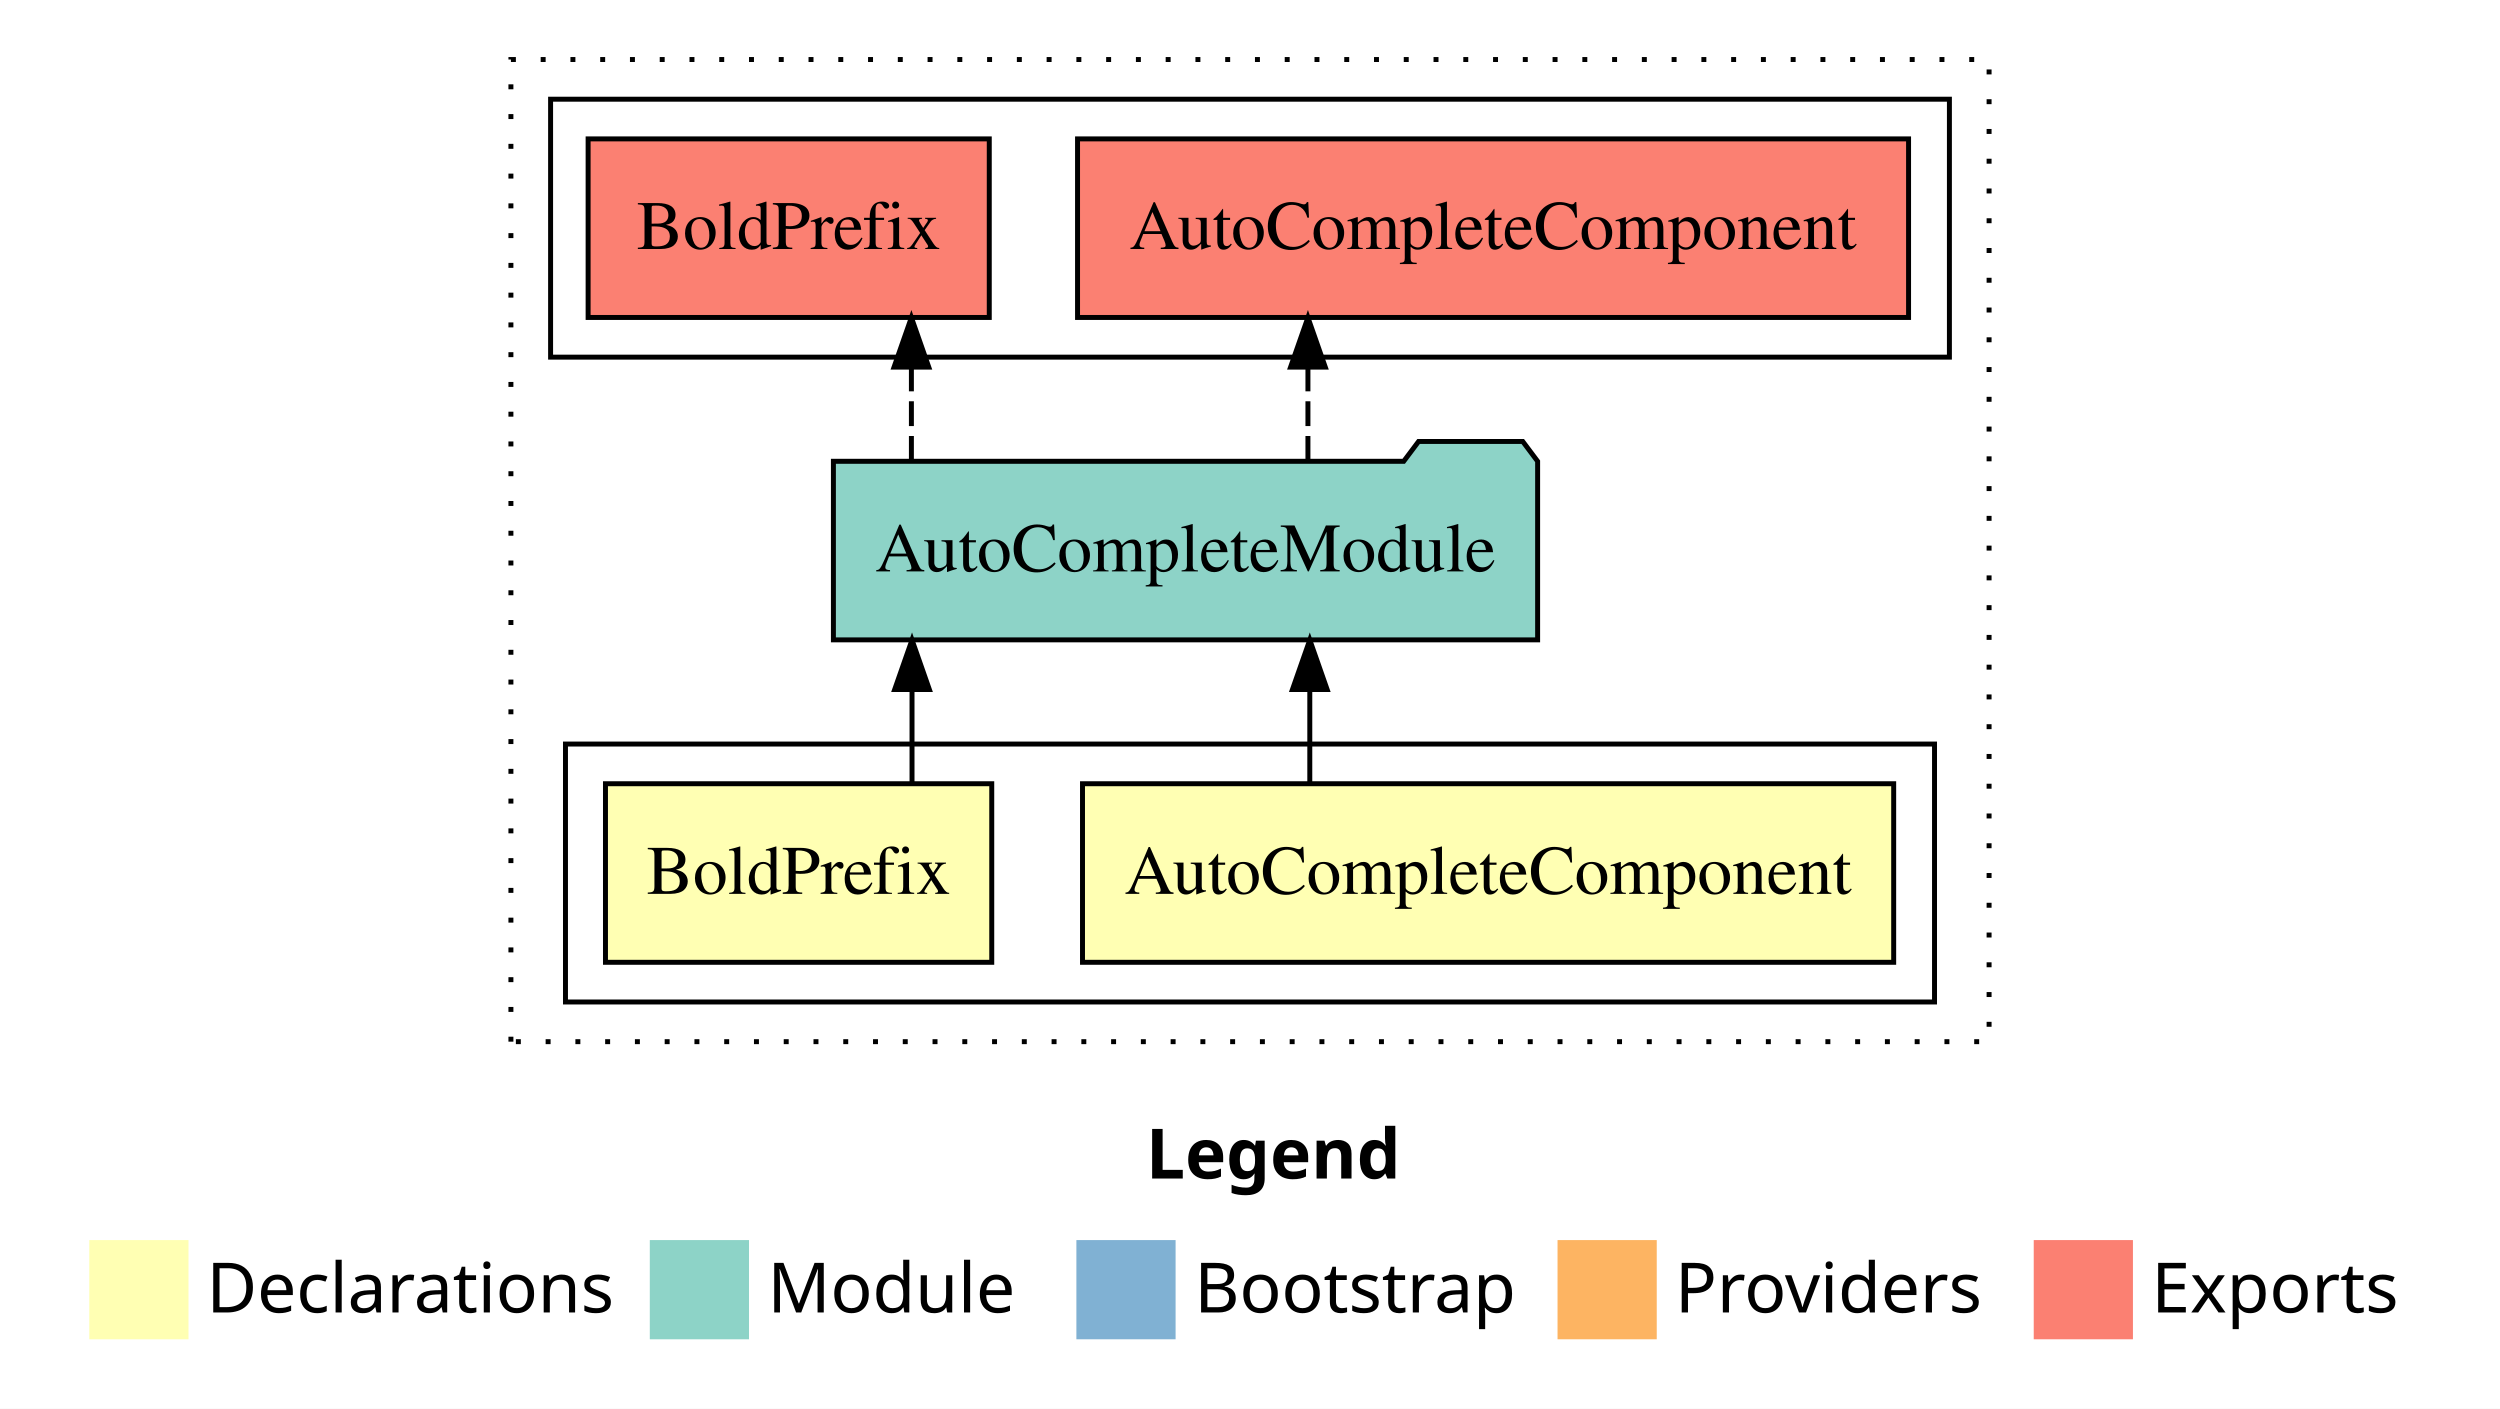
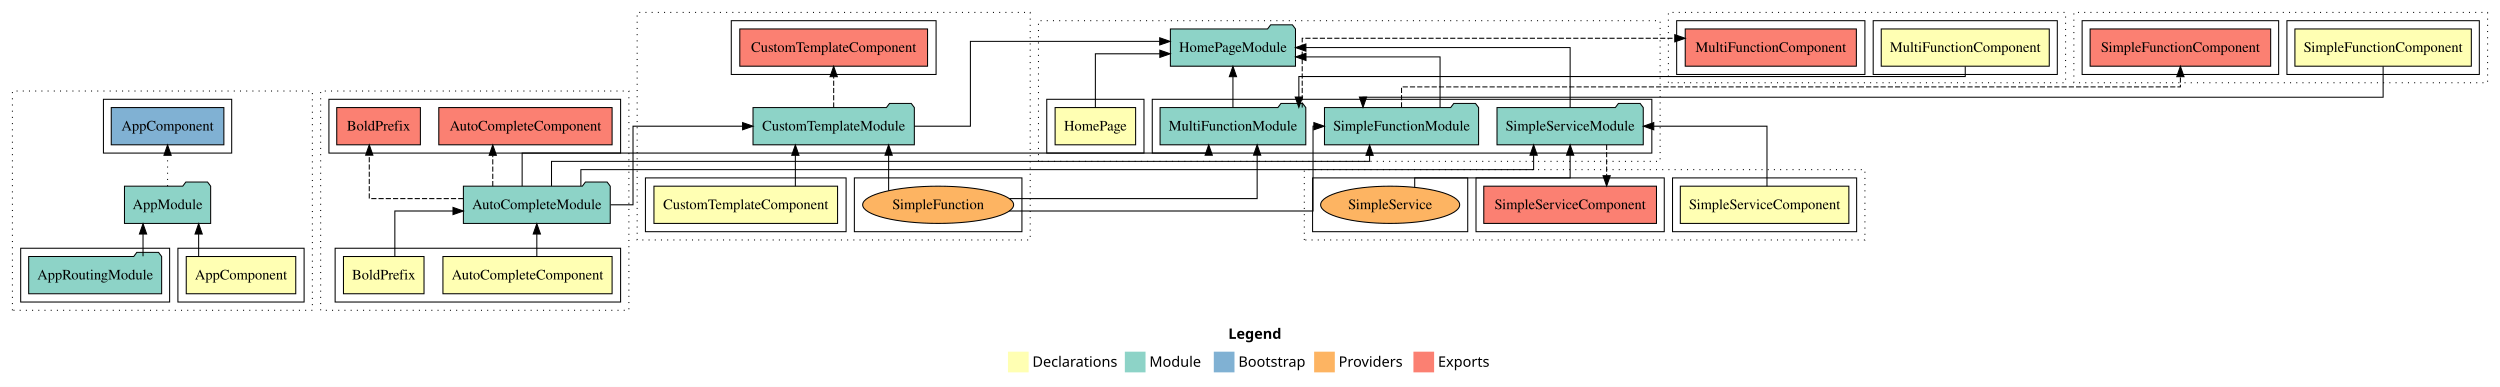
- <svg xmlns="http://www.w3.org/2000/svg" width="504pt" height="284pt" viewBox="0.00 0.00 504.00 284.00">
-   <g id="graph0" class="graph" transform="scale(1 1) rotate(0) translate(4 280)">
-     <polygon fill="#ffffff" stroke="transparent" points="-4,4 -4,-280 500,-280 500,4 -4,4" />
-     <text text-anchor="start" x="227.009" y="-42.4" font-family="sans-serif" font-weight="bold" font-size="14.00" fill="#000000">Legend</text>
-     <polygon fill="#ffffb3" stroke="transparent" points="14,-10 14,-30 34,-30 34,-10 14,-10" />
-     <text text-anchor="start" x="37.629" y="-15.4" font-family="sans-serif" font-size="14.00" fill="#000000">  Declarations</text>
-     <polygon fill="#8dd3c7" stroke="transparent" points="127,-10 127,-30 147,-30 147,-10 127,-10" />
-     <text text-anchor="start" x="150.725" y="-15.4" font-family="sans-serif" font-size="14.00" fill="#000000">  Module</text>
-     <polygon fill="#80b1d3" stroke="transparent" points="213,-10 213,-30 233,-30 233,-10 213,-10" />
-     <text text-anchor="start" x="236.781" y="-15.4" font-family="sans-serif" font-size="14.00" fill="#000000">  Bootstrap</text>
-     <polygon fill="#fdb462" stroke="transparent" points="310,-10 310,-30 330,-30 330,-10 310,-10" />
-     <text text-anchor="start" x="333.673" y="-15.4" font-family="sans-serif" font-size="14.00" fill="#000000">  Providers</text>
-     <polygon fill="#fb8072" stroke="transparent" points="406,-10 406,-30 426,-30 426,-10 406,-10" />
-     <text text-anchor="start" x="429.726" y="-15.4" font-family="sans-serif" font-size="14.00" fill="#000000">  Exports</text>
+ <svg xmlns="http://www.w3.org/2000/svg" width="2417pt" height="374pt" viewBox="0.00 0.00 2417.00 374.00">
+   <g id="graph0" class="graph" transform="scale(1 1) rotate(0) translate(4 370)">
+     <polygon fill="#ffffff" stroke="transparent" points="-4,4 -4,-370 2413,-370 2413,4 -4,4" />
+     <text text-anchor="start" x="1183.509" y="-42.4" font-family="sans-serif" font-weight="bold" font-size="14.00" fill="#000000">Legend</text>
+     <polygon fill="#ffffb3" stroke="transparent" points="970.5,-10 970.5,-30 990.5,-30 990.5,-10 970.5,-10" />
+     <text text-anchor="start" x="994.129" y="-15.4" font-family="sans-serif" font-size="14.00" fill="#000000">  Declarations</text>
+     <polygon fill="#8dd3c7" stroke="transparent" points="1083.5,-10 1083.5,-30 1103.5,-30 1103.5,-10 1083.5,-10" />
+     <text text-anchor="start" x="1107.225" y="-15.4" font-family="sans-serif" font-size="14.00" fill="#000000">  Module</text>
+     <polygon fill="#80b1d3" stroke="transparent" points="1169.5,-10 1169.5,-30 1189.5,-30 1189.5,-10 1169.5,-10" />
+     <text text-anchor="start" x="1193.281" y="-15.4" font-family="sans-serif" font-size="14.00" fill="#000000">  Bootstrap</text>
+     <polygon fill="#fdb462" stroke="transparent" points="1266.5,-10 1266.5,-30 1286.5,-30 1286.5,-10 1266.5,-10" />
+     <text text-anchor="start" x="1290.173" y="-15.4" font-family="sans-serif" font-size="14.00" fill="#000000">  Providers</text>
+     <polygon fill="#fb8072" stroke="transparent" points="1362.5,-10 1362.5,-30 1382.5,-30 1382.5,-10 1362.5,-10" />
+     <text text-anchor="start" x="1386.226" y="-15.4" font-family="sans-serif" font-size="14.00" fill="#000000">  Exports</text>
    <g id="clust1" class="cluster">
-       <polygon fill="none" stroke="#000000" stroke-dasharray="1,5" points="99,-70 99,-268 397,-268 397,-70 99,-70" />
+       <polygon fill="none" stroke="#000000" stroke-dasharray="1,5" points="8,-70 8,-282 298,-282 298,-70 8,-70" />
    </g>
    <g id="clust2" class="cluster">
-       <polygon fill="none" stroke="#000000" points="110,-78 110,-130 386,-130 386,-78 110,-78" />
+       <polygon fill="none" stroke="#000000" points="168,-78 168,-130 290,-130 290,-78 168,-78" />
+     </g>
+     <g id="clust4" class="cluster">
+       <polygon fill="none" stroke="#000000" points="16,-78 16,-130 160,-130 160,-78 16,-78" />
    </g>
    <g id="clust6" class="cluster">
-       <polygon fill="none" stroke="#000000" points="107,-208 107,-260 389,-260 389,-208 107,-208" />
+       <polygon fill="none" stroke="#000000" points="96,-222 96,-274 220,-274 220,-222 96,-222" />
+     </g>
+     <g id="clust14" class="cluster">
+       <polygon fill="none" stroke="#000000" stroke-dasharray="1,5" points="306,-70 306,-282 604,-282 604,-70 306,-70" />
+     </g>
+     <g id="clust15" class="cluster">
+       <polygon fill="none" stroke="#000000" points="320,-78 320,-130 596,-130 596,-78 320,-78" />
+     </g>
+     <g id="clust19" class="cluster">
+       <polygon fill="none" stroke="#000000" points="314,-222 314,-274 596,-274 596,-222 314,-222" />
+     </g>
+     <g id="clust22" class="cluster">
+       <polygon fill="none" stroke="#000000" stroke-dasharray="1,5" points="612,-138 612,-358 992,-358 992,-138 612,-138" />
+     </g>
+     <g id="clust23" class="cluster">
+       <polygon fill="none" stroke="#000000" points="620,-146 620,-198 814,-198 814,-146 620,-146" />
+     </g>
+     <g id="clust26" class="cluster">
+       <polygon fill="none" stroke="#000000" points="703,-298 703,-350 901,-350 901,-298 703,-298" />
+     </g>
+     <g id="clust28" class="cluster">
+       <polygon fill="none" stroke="#000000" points="822,-146 822,-198 984,-198 984,-146 822,-146" />
+     </g>
+     <g id="clust29" class="cluster">
+       <polygon fill="none" stroke="#000000" stroke-dasharray="1,5" points="1000,-214 1000,-350 1601,-350 1601,-214 1000,-214" />
+     </g>
+     <g id="clust30" class="cluster">
+       <polygon fill="none" stroke="#000000" points="1008,-222 1008,-274 1102,-274 1102,-222 1008,-222" />
+     </g>
+     <g id="clust32" class="cluster">
+       <polygon fill="none" stroke="#000000" points="1110,-222 1110,-274 1593,-274 1593,-222 1110,-222" />
+     </g>
+     <g id="clust36" class="cluster">
+       <polygon fill="none" stroke="#000000" stroke-dasharray="1,5" points="1609,-290 1609,-358 1993,-358 1993,-290 1609,-290" />
+     </g>
+     <g id="clust37" class="cluster">
+       <polygon fill="none" stroke="#000000" points="1807,-298 1807,-350 1985,-350 1985,-298 1807,-298" />
+     </g>
+     <g id="clust40" class="cluster">
+       <polygon fill="none" stroke="#000000" points="1617,-298 1617,-350 1799,-350 1799,-298 1617,-298" />
+     </g>
+     <g id="clust43" class="cluster">
+       <polygon fill="none" stroke="#000000" stroke-dasharray="1,5" points="2001,-290 2001,-358 2401,-358 2401,-290 2001,-290" />
+     </g>
+     <g id="clust44" class="cluster">
+       <polygon fill="none" stroke="#000000" points="2207,-298 2207,-350 2393,-350 2393,-298 2207,-298" />
+     </g>
+     <g id="clust47" class="cluster">
+       <polygon fill="none" stroke="#000000" points="2009,-298 2009,-350 2199,-350 2199,-298 2009,-298" />
+     </g>
+     <g id="clust50" class="cluster">
+       <polygon fill="none" stroke="#000000" stroke-dasharray="1,5" points="1257,-138 1257,-206 1799,-206 1799,-138 1257,-138" />
+     </g>
+     <g id="clust51" class="cluster">
+       <polygon fill="none" stroke="#000000" points="1613,-146 1613,-198 1791,-198 1791,-146 1613,-146" />
+     </g>
+     <g id="clust54" class="cluster">
+       <polygon fill="none" stroke="#000000" points="1423,-146 1423,-198 1605,-198 1605,-146 1423,-146" />
+     </g>
+     <g id="clust56" class="cluster">
+       <polygon fill="none" stroke="#000000" points="1265,-146 1265,-198 1415,-198 1415,-146 1265,-146" />
    </g>
    <g id="node1" class="node">
-       <polygon fill="#ffffb3" stroke="#000000" points="377.767,-122 214.233,-122 214.233,-86 377.767,-86 377.767,-122" />
-       <text text-anchor="middle" x="296" y="-99.8" font-family="Times,serif" font-size="14.00" fill="#000000">AutoCompleteComponent</text>
+       <polygon fill="#ffffb3" stroke="#000000" points="281.94,-122 176.06,-122 176.06,-86 281.94,-86 281.94,-122" />
+       <text text-anchor="middle" x="229" y="-99.8" font-family="Times,serif" font-size="14.00" fill="#000000">AppComponent</text>
+     </g>
+     <g id="node2" class="node">
+       <polygon fill="#8dd3c7" stroke="#000000" points="199.657,-190 196.657,-194 175.657,-194 172.657,-190 116.343,-190 116.343,-154 199.657,-154 199.657,-190" />
+       <text text-anchor="middle" x="158" y="-167.8" font-family="Times,serif" font-size="14.00" fill="#000000">AppModule</text>
+     </g>
+     <g id="edge1" class="edge">
+       <path fill="none" stroke="#000000" d="M188.054,-122.223C188.054,-122.223 188.054,-143.727 188.054,-143.727" />
+       <polygon fill="#000000" stroke="#000000" points="184.554,-143.727 188.054,-153.727 191.554,-143.727 184.554,-143.727" />
+     </g>
+     <g id="node4" class="node">
+       <polygon fill="#80b1d3" stroke="#000000" points="212.439,-266 103.561,-266 103.561,-230 212.439,-230 212.439,-266" />
+       <text text-anchor="middle" x="158" y="-243.8" font-family="Times,serif" font-size="14.00" fill="#000000">AppComponent </text>
+     </g>
+     <g id="edge3" class="edge">
+       <path fill="none" stroke="#000000" stroke-dasharray="1,5" d="M158,-190.011C158,-190.011 158,-219.855 158,-219.855" />
+       <polygon fill="#000000" stroke="#000000" points="154.5,-219.855 158,-229.855 161.5,-219.855 154.5,-219.855" />
    </g>
    <g id="node3" class="node">
-       <polygon fill="#8dd3c7" stroke="#000000" points="305.985,-187 302.985,-191 281.985,-191 278.985,-187 164.015,-187 164.015,-151 305.985,-151 305.985,-187" />
-       <text text-anchor="middle" x="235" y="-164.8" font-family="Times,serif" font-size="14.00" fill="#000000">AutoCompleteModule</text>
-     </g>
-     <g id="edge1" class="edge">
-       <path fill="none" stroke="#000000" d="M260.054,-122.106C260.054,-122.106 260.054,-140.991 260.054,-140.991" />
-       <polygon fill="#000000" stroke="#000000" points="256.554,-140.991 260.054,-150.991 263.554,-140.991 256.554,-140.991" />
-     </g>
-     <g id="node2" class="node">
-       <polygon fill="#ffffb3" stroke="#000000" points="195.937,-122 118.063,-122 118.063,-86 195.937,-86 195.937,-122" />
-       <text text-anchor="middle" x="157" y="-99.8" font-family="Times,serif" font-size="14.00" fill="#000000">BoldPrefix</text>
+       <polygon fill="#8dd3c7" stroke="#000000" points="152.274,-122 149.274,-126 128.274,-126 125.274,-122 23.726,-122 23.726,-86 152.274,-86 152.274,-122" />
+       <text text-anchor="middle" x="88" y="-99.8" font-family="Times,serif" font-size="14.00" fill="#000000">AppRoutingModule</text>
    </g>
    <g id="edge2" class="edge">
-       <path fill="none" stroke="#000000" d="M179.863,-122.106C179.863,-122.106 179.863,-140.991 179.863,-140.991" />
-       <polygon fill="#000000" stroke="#000000" points="176.363,-140.991 179.863,-150.991 183.363,-140.991 176.363,-140.991" />
-     </g>
-     <g id="node4" class="node">
-       <polygon fill="#fb8072" stroke="#000000" points="380.767,-252 213.233,-252 213.233,-216 380.767,-216 380.767,-252" />
-       <text text-anchor="middle" x="297" y="-229.8" font-family="Times,serif" font-size="14.00" fill="#000000">AutoCompleteComponent </text>
-     </g>
-     <g id="edge3" class="edge">
-       <path fill="none" stroke="#000000" stroke-dasharray="5,2" d="M259.679,-187.106C259.679,-187.106 259.679,-205.991 259.679,-205.991" />
-       <polygon fill="#000000" stroke="#000000" points="256.179,-205.991 259.679,-215.991 263.179,-205.991 256.179,-205.991" />
+       <path fill="none" stroke="#000000" d="M134.28,-122.223C134.28,-122.223 134.28,-143.727 134.28,-143.727" />
+       <polygon fill="#000000" stroke="#000000" points="130.78,-143.727 134.28,-153.727 137.78,-143.727 130.78,-143.727" />
    </g>
    <g id="node5" class="node">
-       <polygon fill="#fb8072" stroke="#000000" points="195.436,-252 114.564,-252 114.564,-216 195.436,-216 195.436,-252" />
-       <text text-anchor="middle" x="155" y="-229.8" font-family="Times,serif" font-size="14.00" fill="#000000">BoldPrefix </text>
+       <polygon fill="#ffffb3" stroke="#000000" points="587.767,-122 424.233,-122 424.233,-86 587.767,-86 587.767,-122" />
+       <text text-anchor="middle" x="506" y="-99.8" font-family="Times,serif" font-size="14.00" fill="#000000">AutoCompleteComponent</text>
+     </g>
+     <g id="node7" class="node">
+       <polygon fill="#8dd3c7" stroke="#000000" points="585.985,-190 582.985,-194 561.985,-194 558.985,-190 444.015,-190 444.015,-154 585.985,-154 585.985,-190" />
+       <text text-anchor="middle" x="515" y="-167.8" font-family="Times,serif" font-size="14.00" fill="#000000">AutoCompleteModule</text>
    </g>
    <g id="edge4" class="edge">
-       <path fill="none" stroke="#000000" stroke-dasharray="5,2" d="M179.738,-187.106C179.738,-187.106 179.738,-205.991 179.738,-205.991" />
-       <polygon fill="#000000" stroke="#000000" points="176.238,-205.991 179.738,-215.991 183.238,-205.991 176.238,-205.991" />
+       <path fill="none" stroke="#000000" d="M515,-122.223C515,-122.223 515,-143.727 515,-143.727" />
+       <polygon fill="#000000" stroke="#000000" points="511.5,-143.727 515,-153.727 518.5,-143.727 511.5,-143.727" />
+     </g>
+     <g id="node6" class="node">
+       <polygon fill="#ffffb3" stroke="#000000" points="405.937,-122 328.063,-122 328.063,-86 405.937,-86 405.937,-122" />
+       <text text-anchor="middle" x="367" y="-99.8" font-family="Times,serif" font-size="14.00" fill="#000000">BoldPrefix</text>
+     </g>
+     <g id="edge5" class="edge">
+       <path fill="none" stroke="#000000" d="M377.739,-122.267C377.739,-140.555 377.739,-166 377.739,-166 377.739,-166 433.957,-166 433.957,-166" />
+       <polygon fill="#000000" stroke="#000000" points="433.957,-169.5 443.957,-166 433.957,-162.5 433.957,-169.5" />
+     </g>
+     <g id="node8" class="node">
+       <polygon fill="#fb8072" stroke="#000000" points="587.767,-266 420.233,-266 420.233,-230 587.767,-230 587.767,-266" />
+       <text text-anchor="middle" x="504" y="-243.8" font-family="Times,serif" font-size="14.00" fill="#000000">AutoCompleteComponent </text>
+     </g>
+     <g id="edge6" class="edge">
+       <path fill="none" stroke="#000000" stroke-dasharray="5,2" d="M472.405,-190.011C472.405,-190.011 472.405,-219.855 472.405,-219.855" />
+       <polygon fill="#000000" stroke="#000000" points="468.905,-219.855 472.405,-229.855 475.905,-219.855 468.905,-219.855" />
+     </g>
+     <g id="node9" class="node">
+       <polygon fill="#fb8072" stroke="#000000" points="402.436,-266 321.564,-266 321.564,-230 402.436,-230 402.436,-266" />
+       <text text-anchor="middle" x="362" y="-243.8" font-family="Times,serif" font-size="14.00" fill="#000000">BoldPrefix </text>
+     </g>
+     <g id="edge7" class="edge">
+       <path fill="none" stroke="#000000" stroke-dasharray="5,2" d="M443.949,-178C400.425,-178 353.011,-178 353.011,-178 353.011,-178 353.011,-219.973 353.011,-219.973" />
+       <polygon fill="#000000" stroke="#000000" points="349.511,-219.973 353.011,-229.973 356.511,-219.973 349.511,-219.973" />
+     </g>
+     <g id="node11" class="node">
+       <polygon fill="#8dd3c7" stroke="#000000" points="879.98,-266 876.98,-270 855.98,-270 852.98,-266 724.02,-266 724.02,-230 879.98,-230 879.98,-266" />
+       <text text-anchor="middle" x="802" y="-243.8" font-family="Times,serif" font-size="14.00" fill="#000000">CustomTemplateModule</text>
+     </g>
+     <g id="edge9" class="edge">
+       <path fill="none" stroke="#000000" d="M586.431,-172C598.919,-172 608.001,-172 608.001,-172 608.001,-172 608.001,-248 608.001,-248 608.001,-248 713.932,-248 713.932,-248" />
+       <polygon fill="#000000" stroke="#000000" points="713.932,-251.5 723.932,-248 713.932,-244.5 713.932,-251.5" />
+     </g>
+     <g id="node16" class="node">
+       <polygon fill="#8dd3c7" stroke="#000000" points="1258.445,-266 1255.445,-270 1234.445,-270 1231.445,-266 1117.555,-266 1117.555,-230 1258.445,-230 1258.445,-266" />
+       <text text-anchor="middle" x="1188" y="-243.8" font-family="Times,serif" font-size="14.00" fill="#000000">MultiFunctionModule</text>
+     </g>
+     <g id="edge18" class="edge">
+       <path fill="none" stroke="#000000" d="M500.801,-190.051C500.801,-204.373 500.801,-222 500.801,-222 500.801,-222 1164.593,-222 1164.593,-222 1164.593,-222 1164.593,-222.794 1164.593,-222.794" />
+       <polygon fill="#000000" stroke="#000000" points="1161.093,-219.942 1164.593,-229.942 1168.093,-219.942 1161.093,-219.942" />
+     </g>
+     <g id="node17" class="node">
+       <polygon fill="#8dd3c7" stroke="#000000" points="1425.497,-266 1422.497,-270 1401.497,-270 1398.497,-266 1276.503,-266 1276.503,-230 1425.497,-230 1425.497,-266" />
+       <text text-anchor="middle" x="1351" y="-243.8" font-family="Times,serif" font-size="14.00" fill="#000000">SimpleFunctionModule</text>
+     </g>
+     <g id="edge22" class="edge">
+       <path fill="none" stroke="#000000" d="M529.198,-190.055C529.198,-201.439 529.198,-214 529.198,-214 529.198,-214 1320.119,-214 1320.119,-214 1320.119,-214 1320.119,-219.806 1320.119,-219.806" />
+       <polygon fill="#000000" stroke="#000000" points="1316.619,-219.805 1320.119,-229.806 1323.619,-219.806 1316.619,-219.805" />
+     </g>
+     <g id="node18" class="node">
+       <polygon fill="#8dd3c7" stroke="#000000" points="1584.697,-266 1581.697,-270 1560.697,-270 1557.697,-266 1443.303,-266 1443.303,-230 1584.697,-230 1584.697,-266" />
+       <text text-anchor="middle" x="1514" y="-243.8" font-family="Times,serif" font-size="14.00" fill="#000000">SimpleServiceModule</text>
+     </g>
+     <g id="edge26" class="edge">
+       <path fill="none" stroke="#000000" d="M557.595,-190.194C557.595,-198.278 557.595,-206 557.595,-206 557.595,-206 1478.701,-206 1478.701,-206 1478.701,-206 1478.701,-219.945 1478.701,-219.945" />
+       <polygon fill="#000000" stroke="#000000" points="1475.201,-219.944 1478.701,-229.945 1482.201,-219.945 1475.201,-219.944" />
+     </g>
+     <g id="node10" class="node">
+       <polygon fill="#ffffb3" stroke="#000000" points="805.763,-190 628.237,-190 628.237,-154 805.763,-154 805.763,-190" />
+       <text text-anchor="middle" x="717" y="-167.8" font-family="Times,serif" font-size="14.00" fill="#000000">CustomTemplateComponent</text>
+     </g>
+     <g id="edge8" class="edge">
+       <path fill="none" stroke="#000000" d="M764.946,-190.011C764.946,-190.011 764.946,-219.855 764.946,-219.855" />
+       <polygon fill="#000000" stroke="#000000" points="761.446,-219.855 764.946,-229.855 768.446,-219.855 761.446,-219.855" />
+     </g>
+     <g id="node12" class="node">
+       <polygon fill="#fb8072" stroke="#000000" points="892.763,-342 711.237,-342 711.237,-306 892.763,-306 892.763,-342" />
+       <text text-anchor="middle" x="802" y="-319.8" font-family="Times,serif" font-size="14.00" fill="#000000">CustomTemplateComponent </text>
+     </g>
+     <g id="edge10" class="edge">
+       <path fill="none" stroke="#000000" stroke-dasharray="5,2" d="M802,-266.011C802,-266.011 802,-295.855 802,-295.855" />
+       <polygon fill="#000000" stroke="#000000" points="798.5,-295.855 802,-305.855 805.5,-295.855 798.5,-295.855" />
+     </g>
+     <g id="node15" class="node">
+       <polygon fill="#8dd3c7" stroke="#000000" points="1248.473,-342 1245.473,-346 1224.473,-346 1221.473,-342 1127.527,-342 1127.527,-306 1248.473,-306 1248.473,-342" />
+       <text text-anchor="middle" x="1188" y="-319.8" font-family="Times,serif" font-size="14.00" fill="#000000">HomePageModule</text>
+     </g>
+     <g id="edge13" class="edge">
+       <path fill="none" stroke="#000000" d="M880.038,-248C908.656,-248 934.184,-248 934.184,-248 934.184,-248 934.184,-330 934.184,-330 934.184,-330 1117.205,-330 1117.205,-330" />
+       <polygon fill="#000000" stroke="#000000" points="1117.205,-333.5 1127.205,-330 1117.205,-326.5 1117.205,-333.5" />
+     </g>
+     <g id="node13" class="node">
+       <ellipse fill="#fdb462" stroke="#000000" cx="903" cy="-172" rx="72.972" ry="18" />
+       <text text-anchor="middle" x="903" y="-167.8" font-family="Times,serif" font-size="14.00" fill="#000000">SimpleFunction</text>
+     </g>
+     <g id="edge11" class="edge">
+       <path fill="none" stroke="#000000" d="M855.127,-185.587C855.127,-185.587 855.127,-219.957 855.127,-219.957" />
+       <polygon fill="#000000" stroke="#000000" points="851.627,-219.957 855.127,-229.957 858.627,-219.958 851.627,-219.957" />
+     </g>
+     <g id="edge20" class="edge">
+       <path fill="none" stroke="#000000" d="M971.829,-178C1062.724,-178 1211.407,-178 1211.407,-178 1211.407,-178 1211.407,-219.973 1211.407,-219.973" />
+       <polygon fill="#000000" stroke="#000000" points="1207.908,-219.973 1211.407,-229.973 1214.908,-219.973 1207.908,-219.973" />
+     </g>
+     <g id="edge24" class="edge">
+       <path fill="none" stroke="#000000" d="M971.597,-166C1076.67,-166 1265.434,-166 1265.434,-166 1265.434,-166 1265.434,-248 1265.434,-248 1265.434,-248 1266.517,-248 1266.517,-248" />
+       <polygon fill="#000000" stroke="#000000" points="1266.271,-251.5 1276.271,-248 1266.271,-244.5 1266.271,-251.5" />
+     </g>
+     <g id="node14" class="node">
+       <polygon fill="#ffffb3" stroke="#000000" points="1093.925,-266 1016.075,-266 1016.075,-230 1093.925,-230 1093.925,-266" />
+       <text text-anchor="middle" x="1055" y="-243.8" font-family="Times,serif" font-size="14.00" fill="#000000">HomePage</text>
+     </g>
+     <g id="edge12" class="edge">
+       <path fill="none" stroke="#000000" d="M1055,-266.027C1055,-286.767 1055,-318 1055,-318 1055,-318 1117.338,-318 1117.338,-318" />
+       <polygon fill="#000000" stroke="#000000" points="1117.338,-321.5 1127.338,-318 1117.338,-314.5 1117.338,-321.5" />
+     </g>
+     <g id="edge14" class="edge">
+       <path fill="none" stroke="#000000" d="M1188,-266.011C1188,-266.011 1188,-295.855 1188,-295.855" />
+       <polygon fill="#000000" stroke="#000000" points="1184.5,-295.855 1188,-305.855 1191.5,-295.855 1184.5,-295.855" />
+     </g>
+     <g id="node20" class="node">
+       <polygon fill="#fb8072" stroke="#000000" points="1790.727,-342 1625.273,-342 1625.273,-306 1790.727,-306 1790.727,-342" />
+       <text text-anchor="middle" x="1708" y="-319.8" font-family="Times,serif" font-size="14.00" fill="#000000">MultiFunctionComponent </text>
+     </g>
+     <g id="edge19" class="edge">
+       <path fill="none" stroke="#000000" stroke-dasharray="5,2" d="M1254.977,-266.026C1254.977,-290.977 1254.977,-333 1254.977,-333 1254.977,-333 1615.172,-333 1615.172,-333" />
+       <polygon fill="#000000" stroke="#000000" points="1615.172,-336.5 1625.172,-333 1615.172,-329.5 1615.172,-336.5" />
+     </g>
+     <g id="edge15" class="edge">
+       <path fill="none" stroke="#000000" d="M1388.249,-266.308C1388.249,-286.146 1388.249,-315 1388.249,-315 1388.249,-315 1258.625,-315 1258.625,-315" />
+       <polygon fill="#000000" stroke="#000000" points="1258.625,-311.5 1248.625,-315 1258.625,-318.5 1258.625,-311.5" />
+     </g>
+     <g id="node22" class="node">
+       <polygon fill="#fb8072" stroke="#000000" points="2191.28,-342 2016.72,-342 2016.72,-306 2191.28,-306 2191.28,-342" />
+       <text text-anchor="middle" x="2104" y="-319.8" font-family="Times,serif" font-size="14.00" fill="#000000">SimpleFunctionComponent </text>
+     </g>
+     <g id="edge23" class="edge">
+       <path fill="none" stroke="#000000" stroke-dasharray="5,2" d="M1351,-266.11C1351,-275.897 1351,-286 1351,-286 1351,-286 2104,-286 2104,-286 2104,-286 2104,-295.89 2104,-295.89" />
+       <polygon fill="#000000" stroke="#000000" points="2100.5,-295.89 2104,-305.89 2107.5,-295.89 2100.5,-295.89" />
+     </g>
+     <g id="edge16" class="edge">
+       <path fill="none" stroke="#000000" d="M1514,-266.011C1514,-288.485 1514,-324 1514,-324 1514,-324 1258.554,-324 1258.554,-324" />
+       <polygon fill="#000000" stroke="#000000" points="1258.554,-320.5 1248.554,-324 1258.554,-327.5 1258.554,-320.5" />
+     </g>
+     <g id="node24" class="node">
+       <polygon fill="#fb8072" stroke="#000000" points="1597.48,-190 1430.52,-190 1430.52,-154 1597.48,-154 1597.48,-190" />
+       <text text-anchor="middle" x="1514" y="-167.8" font-family="Times,serif" font-size="14.00" fill="#000000">SimpleServiceComponent </text>
+     </g>
+     <g id="edge27" class="edge">
+       <path fill="none" stroke="#000000" stroke-dasharray="5,2" d="M1549.299,-229.989C1549.299,-229.989 1549.299,-200.145 1549.299,-200.145" />
+       <polygon fill="#000000" stroke="#000000" points="1552.799,-200.145 1549.299,-190.145 1545.799,-200.145 1552.799,-200.145" />
+     </g>
+     <g id="node19" class="node">
+       <polygon fill="#ffffb3" stroke="#000000" points="1977.227,-342 1814.773,-342 1814.773,-306 1977.227,-306 1977.227,-342" />
+       <text text-anchor="middle" x="1896" y="-319.8" font-family="Times,serif" font-size="14.00" fill="#000000">MultiFunctionComponent</text>
+     </g>
+     <g id="edge17" class="edge">
+       <path fill="none" stroke="#000000" d="M1896,-305.793C1896,-300.445 1896,-296 1896,-296 1896,-296 1251.732,-296 1251.732,-296 1251.732,-296 1251.732,-276.147 1251.732,-276.147" />
+       <polygon fill="#000000" stroke="#000000" points="1255.232,-276.147 1251.732,-266.147 1248.232,-276.147 1255.232,-276.147" />
+     </g>
+     <g id="node21" class="node">
+       <polygon fill="#ffffb3" stroke="#000000" points="2385.28,-342 2214.72,-342 2214.72,-306 2385.28,-306 2385.28,-342" />
+       <text text-anchor="middle" x="2300" y="-319.8" font-family="Times,serif" font-size="14.00" fill="#000000">SimpleFunctionComponent</text>
+     </g>
+     <g id="edge21" class="edge">
+       <path fill="none" stroke="#000000" d="M2300,-305.853C2300,-292.26 2300,-276 2300,-276 2300,-276 1313.751,-276 1313.751,-276 1313.751,-276 1313.751,-275.021 1313.751,-275.021" />
+       <polygon fill="#000000" stroke="#000000" points="1317.251,-276.207 1313.751,-266.207 1310.251,-276.207 1317.251,-276.207" />
+     </g>
+     <g id="node23" class="node">
+       <polygon fill="#ffffb3" stroke="#000000" points="1783.479,-190 1620.521,-190 1620.521,-154 1783.479,-154 1783.479,-190" />
+       <text text-anchor="middle" x="1702" y="-167.8" font-family="Times,serif" font-size="14.00" fill="#000000">SimpleServiceComponent</text>
+     </g>
+     <g id="edge25" class="edge">
+       <path fill="none" stroke="#000000" d="M1704.313,-190.011C1704.313,-212.485 1704.313,-248 1704.313,-248 1704.313,-248 1594.866,-248 1594.866,-248" />
+       <polygon fill="#000000" stroke="#000000" points="1594.866,-244.5 1584.866,-248 1594.866,-251.5 1594.866,-244.5" />
+     </g>
+     <g id="node25" class="node">
+       <ellipse fill="#fdb462" stroke="#000000" cx="1340" cy="-172" rx="67.21" ry="18" />
+       <text text-anchor="middle" x="1340" y="-167.8" font-family="Times,serif" font-size="14.00" fill="#000000">SimpleService</text>
+     </g>
+     <g id="edge28" class="edge">
+       <path fill="none" stroke="#000000" d="M1363.737,-188.906C1363.737,-193.872 1363.737,-198 1363.737,-198 1363.737,-198 1514,-198 1514,-198 1514,-198 1514,-219.949 1514,-219.949" />
+       <polygon fill="#000000" stroke="#000000" points="1510.5,-219.949 1514,-229.949 1517.5,-219.949 1510.5,-219.949" />
    </g>
  </g>
</svg>
